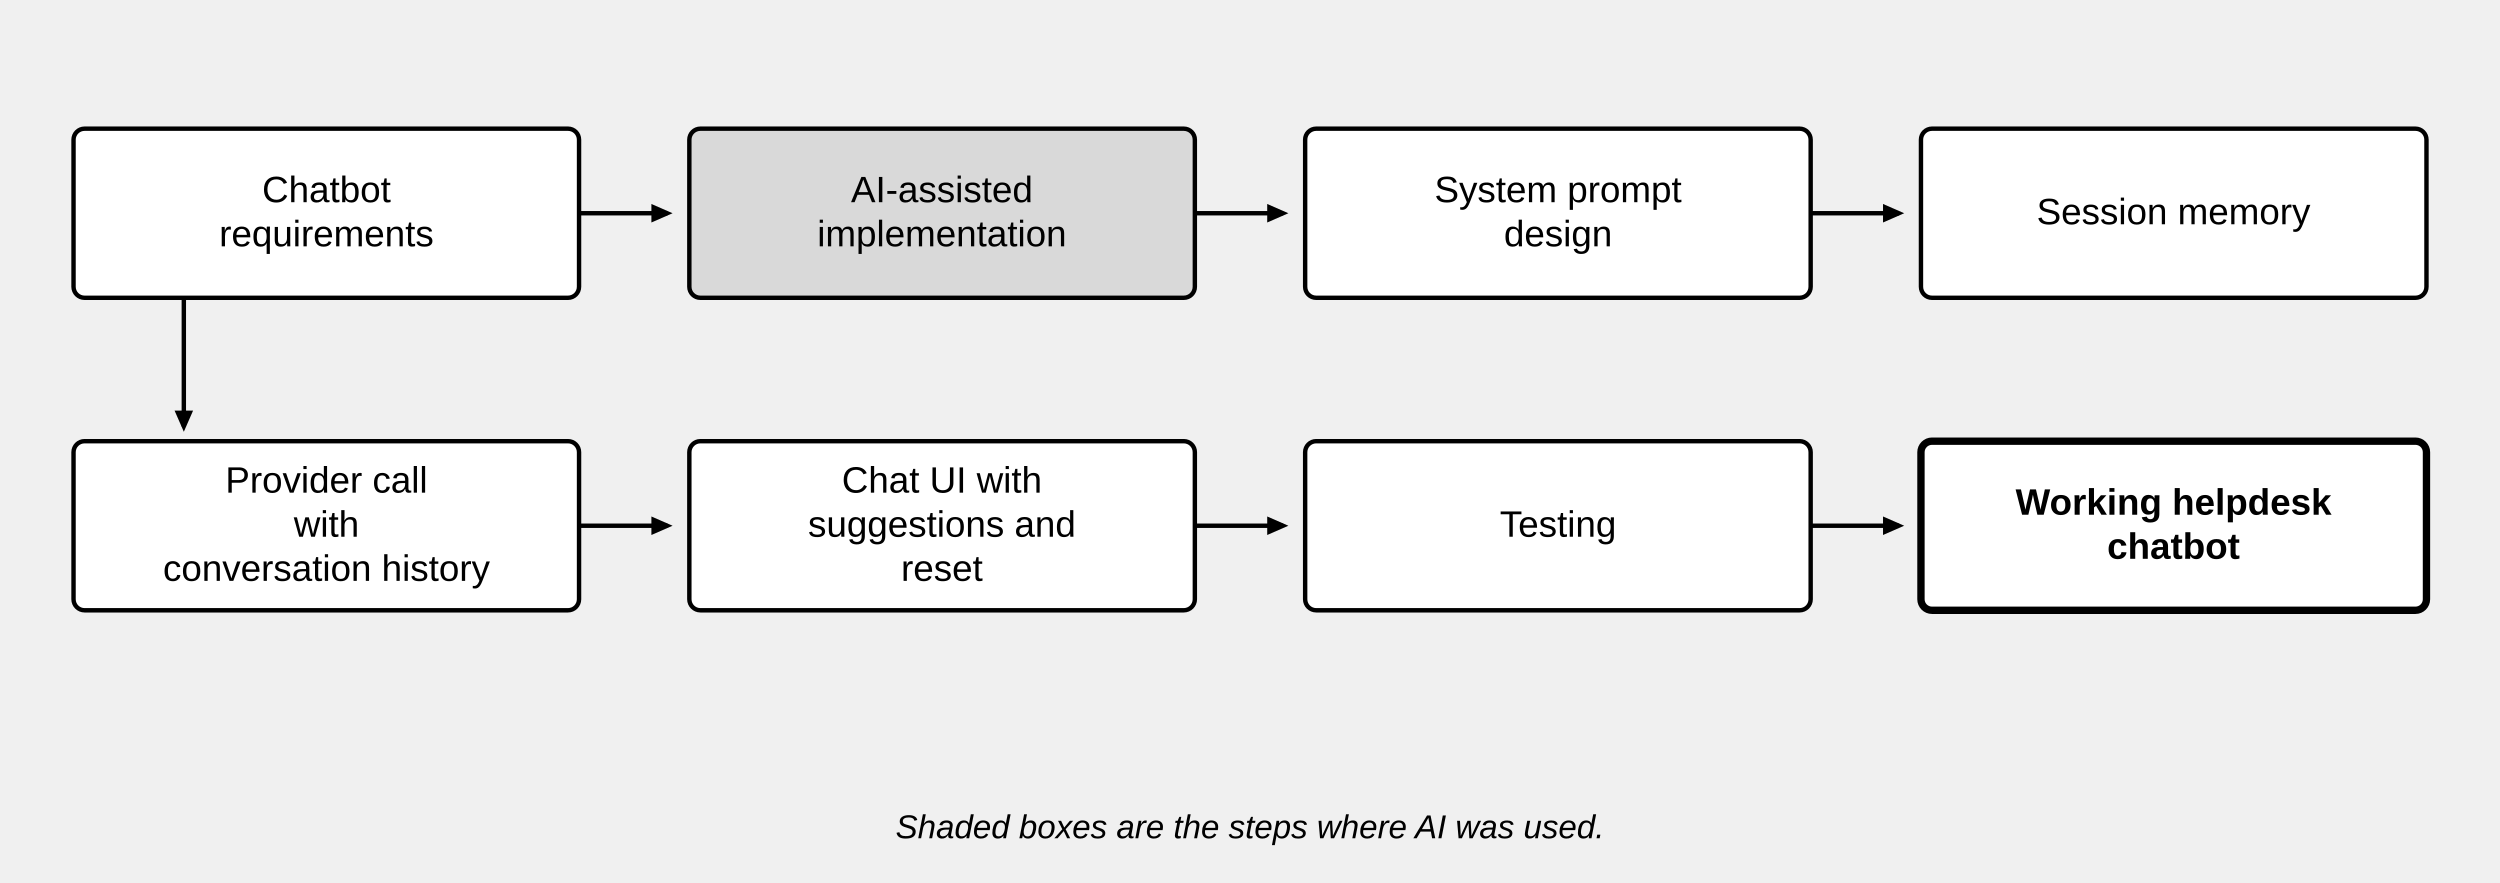
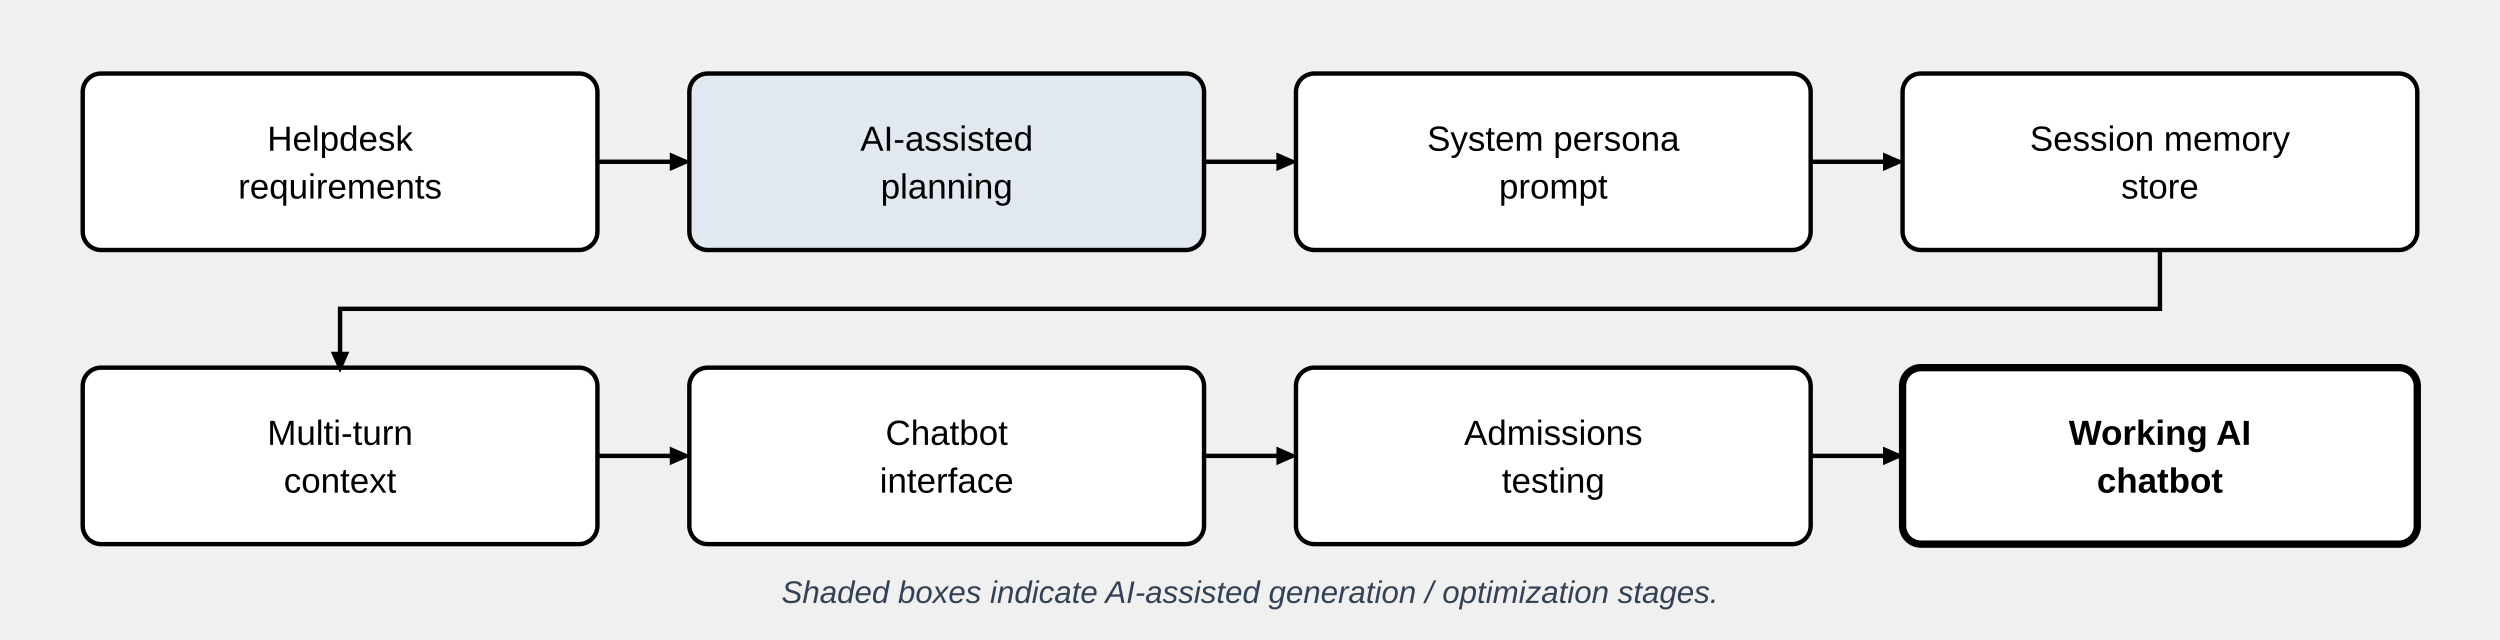
- <svg xmlns="http://www.w3.org/2000/svg" viewBox="0 0 680 240" width="100%" height="100%" style="background-color: #ffffff; font-family: Calibri, -apple-system, BlinkMacSystemFont, Arial, sans-serif;">
+ <svg xmlns="http://www.w3.org/2000/svg" viewBox="0 0 680 174" width="680" height="174" style="background-color: #ffffff; font-family: Calibri, -apple-system, BlinkMacSystemFont, Arial, sans-serif;">
  <defs>
    <marker id="arrow" viewBox="0 0 10 10" refX="6" refY="5" markerWidth="6" markerHeight="6" orient="auto-start-reverse">
      <path d="M 0 1.5 L 8 5 L 0 8.5 z" fill="#000000" />
    </marker>
  </defs>
  <g>
-     <rect x="20.0" y="35.0" width="137.5" height="46" rx="3" ry="3" fill="#FFFFFF" stroke="#000000" stroke-width="1.2" />
-     <text x="88.8" y="55.0" font-size="10" font-weight="normal" fill="#000000" text-anchor="middle">Chatbot</text>
-     <text x="88.8" y="67.0" font-size="10" font-weight="normal" fill="#000000" text-anchor="middle">requirements</text>
+     <rect x="22.5" y="20.0" width="140.0" height="48.0" rx="5" ry="5" fill="#FFFFFF" stroke="#000000" stroke-width="1.2" />
+     <text x="92.5" y="41.0" font-size="9.5" font-weight="normal" fill="#000000" text-anchor="middle">Helpdesk</text>
+     <text x="92.5" y="54.0" font-size="9.5" font-weight="normal" fill="#000000" text-anchor="middle">requirements</text>
  </g>
-   <line x1="157.5" y1="58.0" x2="181.5" y2="58.0" stroke="#000000" stroke-width="1.2" marker-end="url(#arrow)" />
+   <line x1="162.5" y1="44.0" x2="186.5" y2="44.0" stroke="#000000" stroke-width="1.2" marker-end="url(#arrow)" />
  <g>
-     <rect x="187.5" y="35.0" width="137.5" height="46" rx="3" ry="3" fill="#D9D9D9" stroke="#000000" stroke-width="1.2" />
-     <text x="256.2" y="55.0" font-size="10" font-weight="normal" fill="#000000" text-anchor="middle">AI-assisted</text>
-     <text x="256.2" y="67.0" font-size="10" font-weight="normal" fill="#000000" text-anchor="middle">implementation</text>
+     <rect x="187.5" y="20.0" width="140.0" height="48.0" rx="5" ry="5" fill="#E2E8F0" stroke="#000000" stroke-width="1.2" />
+     <text x="257.5" y="41.0" font-size="9.5" font-weight="normal" fill="#000000" text-anchor="middle">AI-assisted</text>
+     <text x="257.5" y="54.0" font-size="9.5" font-weight="normal" fill="#000000" text-anchor="middle">planning</text>
  </g>
-   <line x1="325.0" y1="58.0" x2="349.0" y2="58.0" stroke="#000000" stroke-width="1.2" marker-end="url(#arrow)" />
+   <line x1="327.5" y1="44.0" x2="351.5" y2="44.0" stroke="#000000" stroke-width="1.2" marker-end="url(#arrow)" />
  <g>
-     <rect x="355.0" y="35.0" width="137.5" height="46" rx="3" ry="3" fill="#FFFFFF" stroke="#000000" stroke-width="1.2" />
-     <text x="423.8" y="55.0" font-size="10" font-weight="normal" fill="#000000" text-anchor="middle">System prompt</text>
-     <text x="423.8" y="67.0" font-size="10" font-weight="normal" fill="#000000" text-anchor="middle">design</text>
+     <rect x="352.5" y="20.0" width="140.0" height="48.0" rx="5" ry="5" fill="#FFFFFF" stroke="#000000" stroke-width="1.2" />
+     <text x="422.5" y="41.0" font-size="9.5" font-weight="normal" fill="#000000" text-anchor="middle">System persona</text>
+     <text x="422.5" y="54.0" font-size="9.5" font-weight="normal" fill="#000000" text-anchor="middle">prompt</text>
  </g>
-   <line x1="492.5" y1="58.0" x2="516.5" y2="58.0" stroke="#000000" stroke-width="1.2" marker-end="url(#arrow)" />
+   <line x1="492.5" y1="44.0" x2="516.5" y2="44.0" stroke="#000000" stroke-width="1.2" marker-end="url(#arrow)" />
  <g>
-     <rect x="522.5" y="35.0" width="137.5" height="46" rx="3" ry="3" fill="#FFFFFF" stroke="#000000" stroke-width="1.2" />
-     <text x="591.2" y="61.0" font-size="10" font-weight="normal" fill="#000000" text-anchor="middle">Session memory</text>
+     <rect x="517.5" y="20.0" width="140.0" height="48.0" rx="5" ry="5" fill="#FFFFFF" stroke="#000000" stroke-width="1.2" />
+     <text x="587.5" y="41.0" font-size="9.5" font-weight="normal" fill="#000000" text-anchor="middle">Session memory</text>
+     <text x="587.5" y="54.0" font-size="9.5" font-weight="normal" fill="#000000" text-anchor="middle">store</text>
  </g>
-   <line x1="50.0" y1="81.0" x2="50.0" y2="116.0" stroke="#000000" stroke-width="1.2" marker-end="url(#arrow)" />
  <g>
-     <rect x="20.0" y="120.0" width="137.5" height="46" rx="3" ry="3" fill="#FFFFFF" stroke="#000000" stroke-width="1.2" />
-     <text x="88.8" y="134.0" font-size="10" font-weight="normal" fill="#000000" text-anchor="middle">Provider call</text>
-     <text x="88.8" y="146.0" font-size="10" font-weight="normal" fill="#000000" text-anchor="middle">with</text>
-     <text x="88.8" y="158.0" font-size="10" font-weight="normal" fill="#000000" text-anchor="middle">conversation history</text>
+     <rect x="22.5" y="100.0" width="140.0" height="48.0" rx="5" ry="5" fill="#FFFFFF" stroke="#000000" stroke-width="1.2" />
+     <text x="92.5" y="121.0" font-size="9.5" font-weight="normal" fill="#000000" text-anchor="middle">Multi-turn</text>
+     <text x="92.5" y="134.0" font-size="9.5" font-weight="normal" fill="#000000" text-anchor="middle">context</text>
  </g>
-   <line x1="157.5" y1="143.0" x2="181.5" y2="143.0" stroke="#000000" stroke-width="1.2" marker-end="url(#arrow)" />
+   <line x1="162.5" y1="124.0" x2="186.5" y2="124.0" stroke="#000000" stroke-width="1.2" marker-end="url(#arrow)" />
  <g>
-     <rect x="187.5" y="120.0" width="137.5" height="46" rx="3" ry="3" fill="#FFFFFF" stroke="#000000" stroke-width="1.2" />
-     <text x="256.2" y="134.0" font-size="10" font-weight="normal" fill="#000000" text-anchor="middle">Chat UI with</text>
-     <text x="256.2" y="146.0" font-size="10" font-weight="normal" fill="#000000" text-anchor="middle">suggestions and</text>
-     <text x="256.2" y="158.0" font-size="10" font-weight="normal" fill="#000000" text-anchor="middle">reset</text>
+     <rect x="187.5" y="100.0" width="140.0" height="48.0" rx="5" ry="5" fill="#FFFFFF" stroke="#000000" stroke-width="1.2" />
+     <text x="257.5" y="121.0" font-size="9.5" font-weight="normal" fill="#000000" text-anchor="middle">Chatbot</text>
+     <text x="257.5" y="134.0" font-size="9.5" font-weight="normal" fill="#000000" text-anchor="middle">interface</text>
  </g>
-   <line x1="325.0" y1="143.0" x2="349.0" y2="143.0" stroke="#000000" stroke-width="1.2" marker-end="url(#arrow)" />
+   <line x1="327.5" y1="124.0" x2="351.5" y2="124.0" stroke="#000000" stroke-width="1.2" marker-end="url(#arrow)" />
  <g>
-     <rect x="355.0" y="120.0" width="137.5" height="46" rx="3" ry="3" fill="#FFFFFF" stroke="#000000" stroke-width="1.2" />
-     <text x="423.8" y="146.0" font-size="10" font-weight="normal" fill="#000000" text-anchor="middle">Testing</text>
+     <rect x="352.5" y="100.0" width="140.0" height="48.0" rx="5" ry="5" fill="#FFFFFF" stroke="#000000" stroke-width="1.2" />
+     <text x="422.5" y="121.0" font-size="9.5" font-weight="normal" fill="#000000" text-anchor="middle">Admissions</text>
+     <text x="422.5" y="134.0" font-size="9.5" font-weight="normal" fill="#000000" text-anchor="middle">testing</text>
  </g>
-   <line x1="492.5" y1="143.0" x2="516.5" y2="143.0" stroke="#000000" stroke-width="1.2" marker-end="url(#arrow)" />
+   <line x1="492.5" y1="124.0" x2="516.5" y2="124.0" stroke="#000000" stroke-width="1.2" marker-end="url(#arrow)" />
  <g>
-     <rect x="522.5" y="120.0" width="137.5" height="46" rx="3" ry="3" fill="#FFFFFF" stroke="#000000" stroke-width="2" />
-     <text x="591.2" y="140.0" font-size="10" font-weight="bold" fill="#000000" text-anchor="middle">Working helpdesk</text>
-     <text x="591.2" y="152.0" font-size="10" font-weight="bold" fill="#000000" text-anchor="middle">chatbot</text>
+     <rect x="517.5" y="100.0" width="140.0" height="48.0" rx="5" ry="5" fill="#FFFFFF" stroke="#000000" stroke-width="2" />
+     <text x="587.5" y="121.0" font-size="9.5" font-weight="bold" fill="#000000" text-anchor="middle">Working AI</text>
+     <text x="587.5" y="134.0" font-size="9.5" font-weight="bold" fill="#000000" text-anchor="middle">chatbot</text>
  </g>
-   <text x="340.0" y="228.0" font-size="9" font-style="italic" fill="#000000" text-anchor="middle">Shaded boxes are the steps where AI was used.</text>
+   <path d="M 587.5 68.0 L 587.5 84.0 L 92.5 84.0 L 92.5 100.0" stroke="#000000" stroke-width="1.2" fill="none" marker-end="url(#arrow)" />
+   <text x="340.0" y="164.0" font-size="8.5" font-style="italic" fill="#334155" text-anchor="middle">Shaded boxes indicate AI-assisted generation / optimization stages.</text>
</svg>
